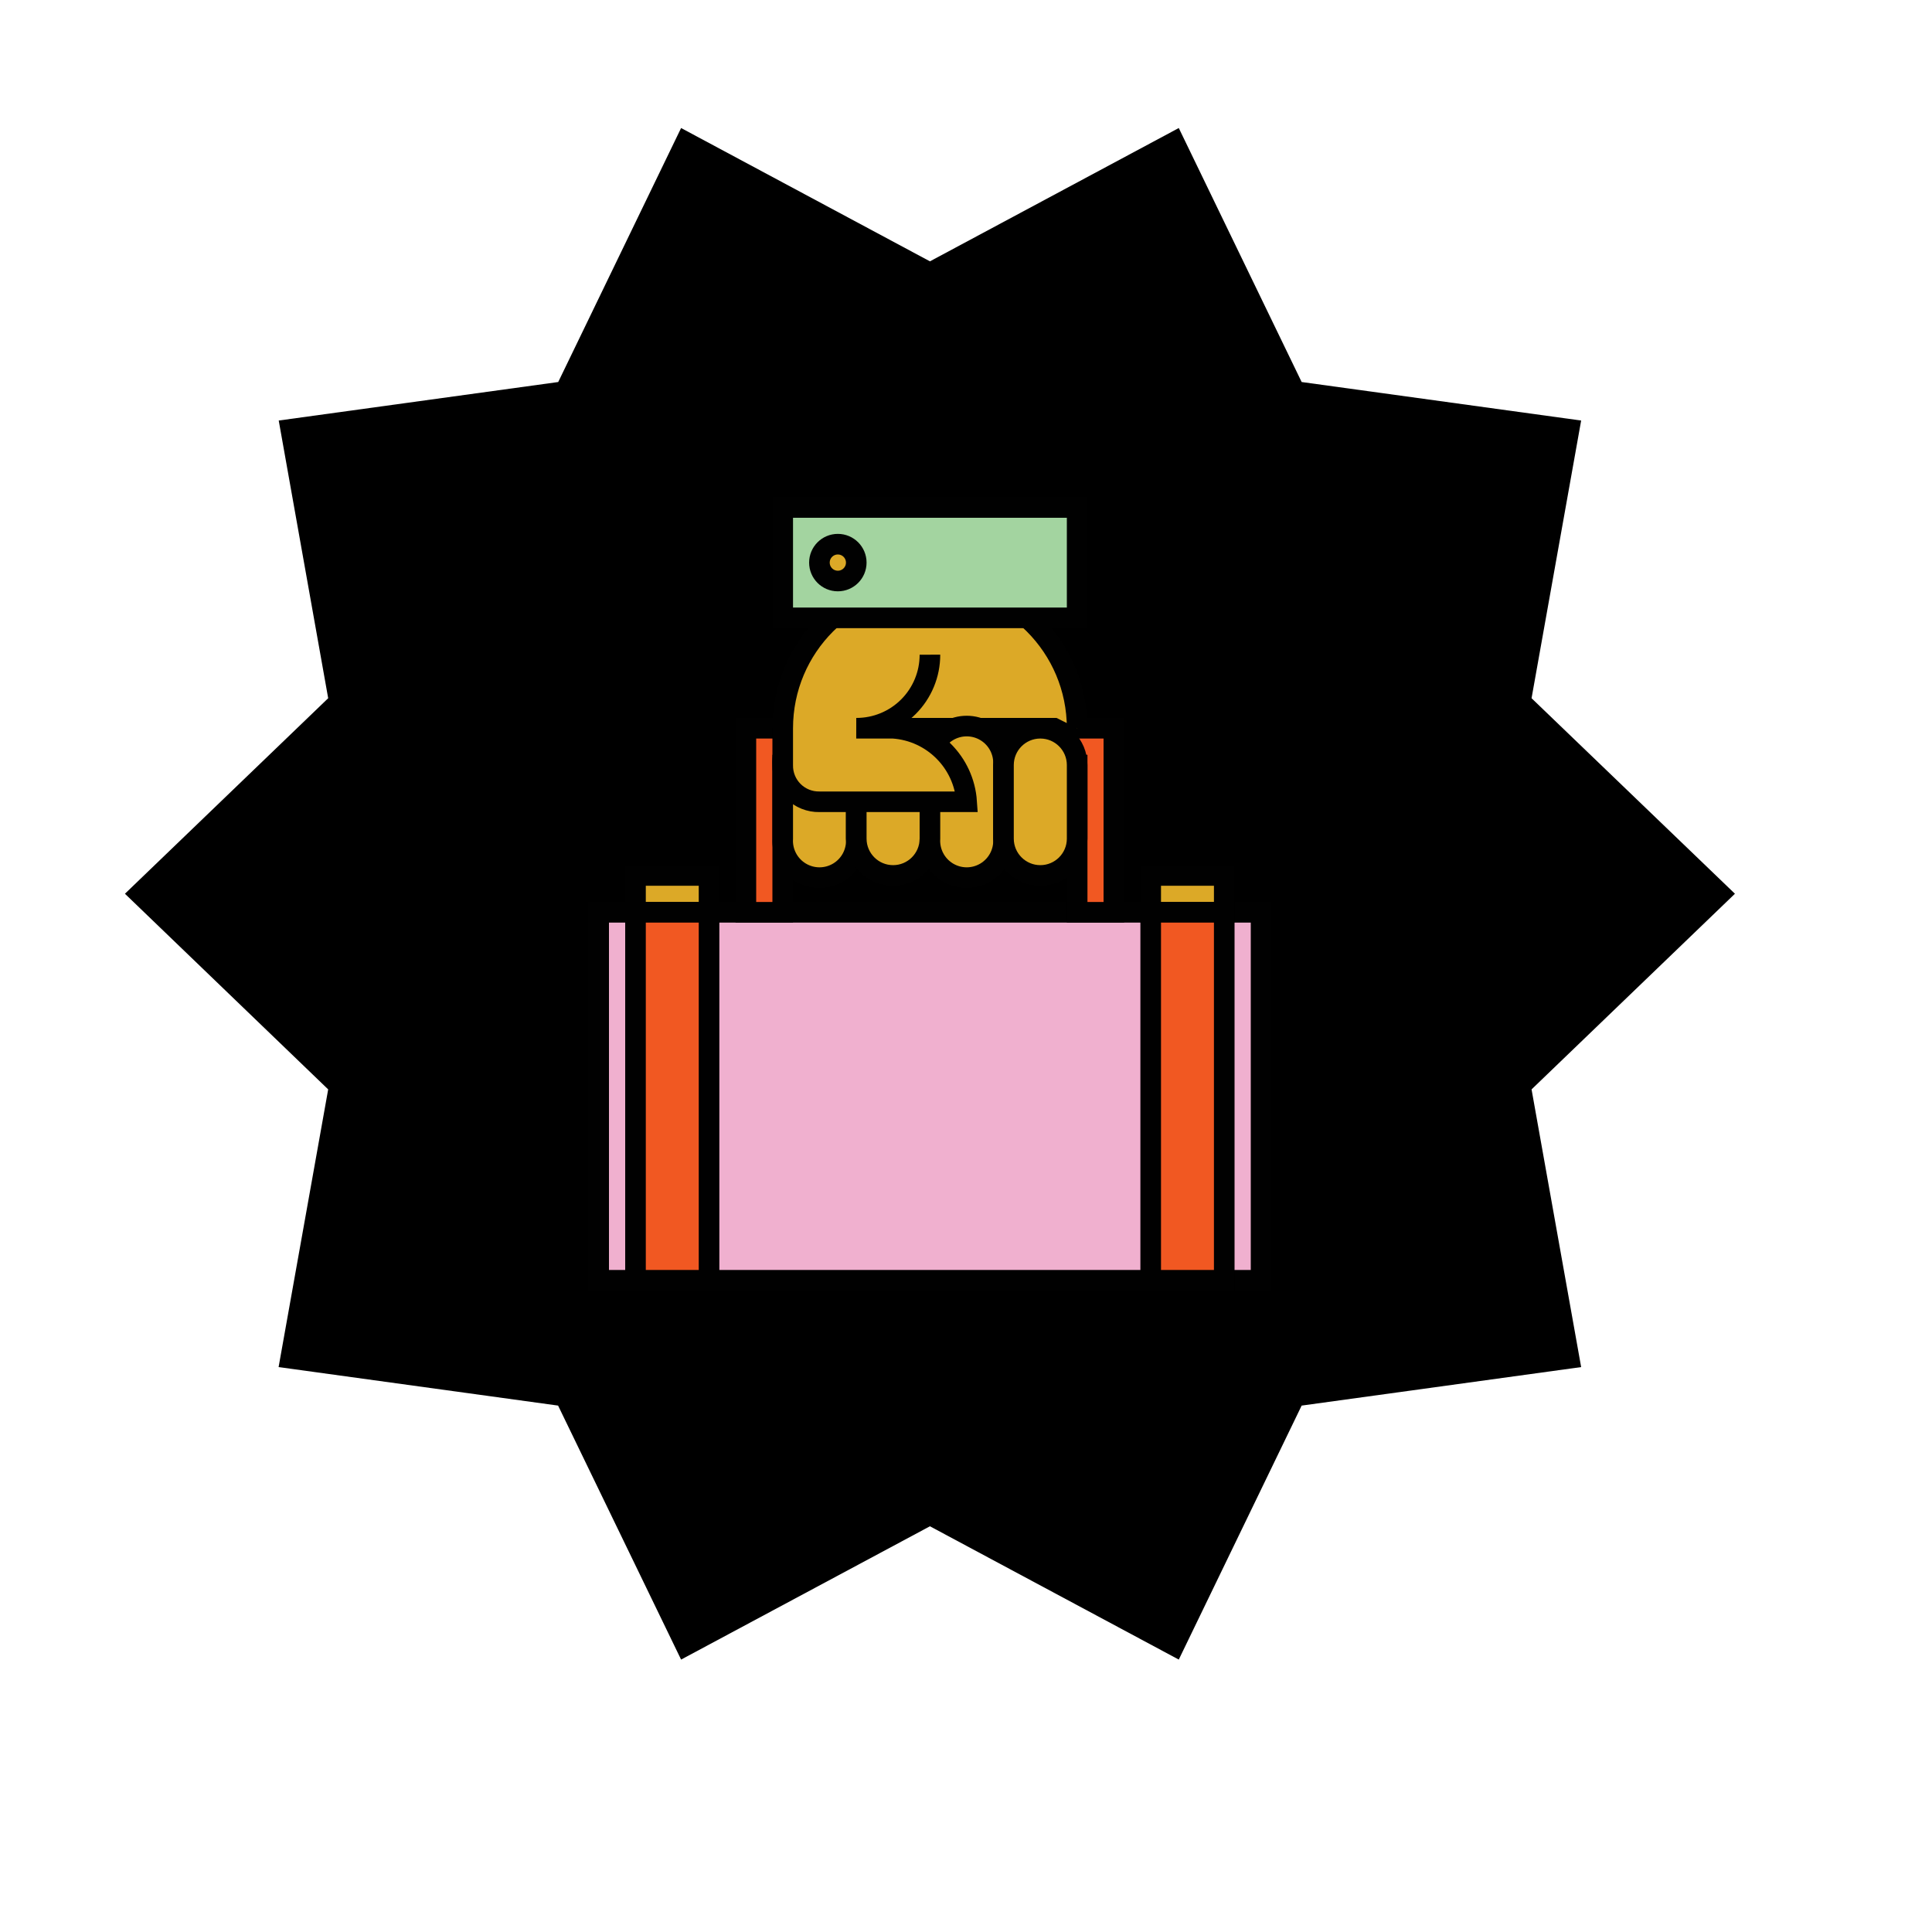
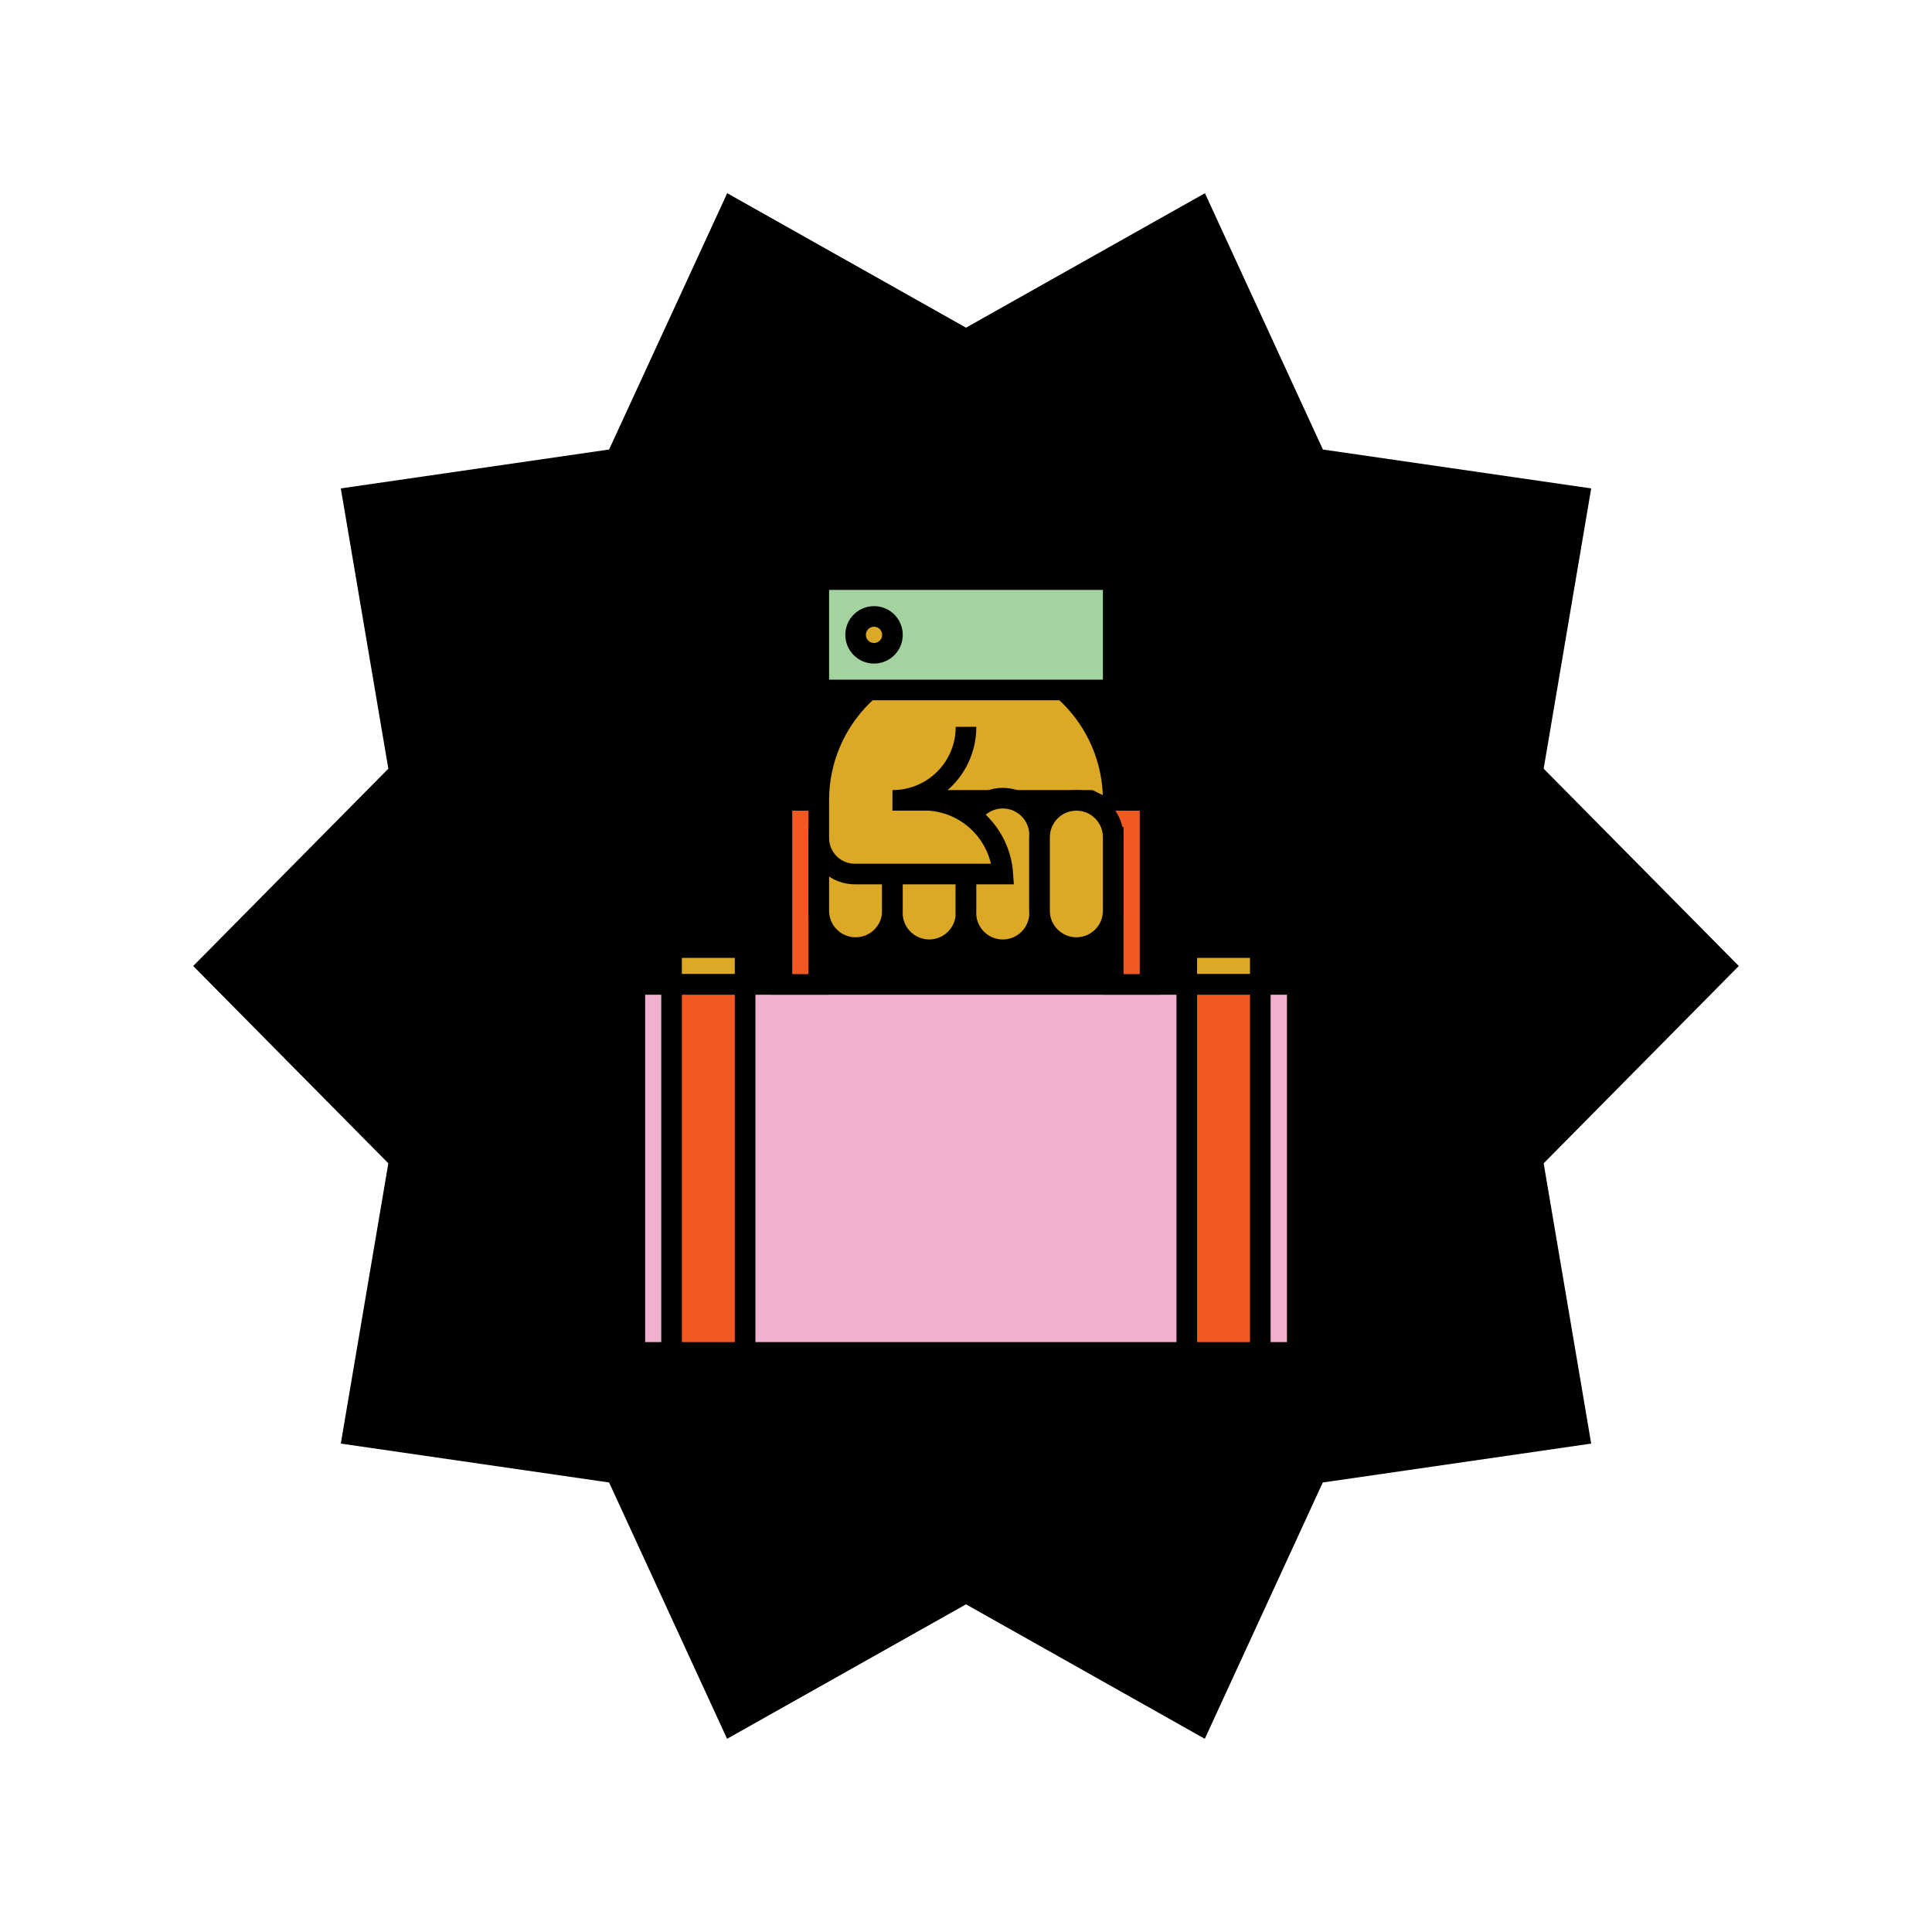
<svg xmlns="http://www.w3.org/2000/svg" viewBox="0 0 150 150">
  <defs>
    <style>.cls-1{fill-rule:evenodd;}.cls-2,.cls-4{fill:#dca927;}.cls-3{fill:#f0b0cf;}.cls-3,.cls-4,.cls-5,.cls-6{stroke:#010101;stroke-miterlimit:10;stroke-width:1.6px;}.cls-5{fill:#f15822;}.cls-6{fill:#a3d4a0;}</style>
  </defs>
  <g id="Layer_1" data-name="Layer 1">
-     <polygon class="cls-1" points="91.52 9.94 72.2 20.29 52.88 9.94 43.34 29.66 21.64 32.65 25.48 54.21 9.7 69.39 25.48 84.58 21.63 106.14 43.33 109.13 52.88 128.85 72.2 118.5 91.52 128.85 101.06 109.13 122.76 106.14 118.91 84.58 134.7 69.39 118.91 54.21 122.76 32.65 101.06 29.66 91.52 9.94" />
-     <ellipse class="cls-2" cx="73.86" cy="56.9" rx="9.76" ry="7.18" />
-     <rect class="cls-3" x="46.48" y="70.83" width="51.43" height="28.57" />
-     <rect class="cls-4" x="49.34" y="67.97" width="5.71" height="2.86" />
-     <rect class="cls-5" x="49.34" y="70.83" width="5.71" height="28.57" />
-     <rect class="cls-4" x="89.34" y="67.97" width="5.71" height="2.86" />
-     <rect class="cls-5" x="89.34" y="70.83" width="5.71" height="28.57" />
-     <polygon class="cls-5" points="57.91 56.54 57.91 59.4 57.91 70.83 60.77 70.83 60.77 59.4 83.63 59.4 83.63 70.83 86.48 70.83 86.48 59.4 86.48 56.54 57.91 56.54" />
-     <path class="cls-4" d="M60.77,65.11a2.86,2.86,0,1,0,5.71,0V59.4a2.86,2.86,0,1,0-5.71,0Z" />
-     <path class="cls-4" d="M72.2,65.11a2.86,2.86,0,0,1-5.72,0V59.4a2.86,2.86,0,0,1,5.72,0Z" />
-     <path class="cls-4" d="M77.91,65.11a2.86,2.86,0,1,1-5.71,0V59.4a2.86,2.86,0,1,1,5.71,0Z" />
-     <path class="cls-4" d="M83.63,65.11a2.86,2.86,0,0,1-5.72,0V59.4a2.86,2.86,0,1,1,5.72,0Z" />
-     <path class="cls-4" d="M72.2,50.83a5.7,5.7,0,0,1-5.72,5.71h2.86a6.14,6.14,0,0,1,5.71,5.71H63.63a2.8,2.8,0,0,1-2.86-2.85V56.54a11.43,11.43,0,1,1,22.86,0" />
-     <rect class="cls-6" x="60.77" y="39.4" width="22.86" height="8.57" />
-     <circle class="cls-4" cx="65.05" cy="43.68" r="1.43" />
+     <polygon class="cls-1" points="93.55 15 75 25.44 56.46 15 47.29 34.9 26.46 37.92 30.15 59.68 15 75 30.15 90.32 26.46 112.08 47.29 115.1 56.45 135 75 124.56 93.54 135 102.7 115.1 123.54 112.08 119.85 90.32 135 75 119.85 59.68 123.54 37.92 102.71 34.9 93.55 15" />
+     <ellipse class="cls-2" cx="76.67" cy="62.5" rx="9.76" ry="7.18" />
+     <rect class="cls-3" x="49.29" y="76.43" width="51.43" height="28.57" />
+     <rect class="cls-4" x="52.14" y="73.57" width="5.71" height="2.86" />
+     <rect class="cls-5" x="52.14" y="76.43" width="5.71" height="28.57" />
+     <rect class="cls-4" x="92.14" y="73.57" width="5.71" height="2.86" />
+     <rect class="cls-5" x="92.14" y="76.43" width="5.71" height="28.57" />
+     <polygon class="cls-5" points="60.71 62.14 60.71 65 60.71 76.43 63.57 76.43 63.57 65 86.43 65 86.43 76.43 89.29 76.43 89.29 65 89.29 62.14 60.71 62.14" />
+     <path class="cls-4" d="M63.57,70.71a2.86,2.86,0,1,0,5.72,0V65a2.86,2.86,0,0,0-5.72,0Z" />
+     <path class="cls-4" d="M75,70.71a2.86,2.86,0,1,1-5.71,0V65A2.86,2.86,0,1,1,75,65Z" />
+     <path class="cls-4" d="M80.71,70.71a2.86,2.86,0,1,1-5.71,0V65a2.86,2.86,0,1,1,5.71,0Z" />
+     <path class="cls-4" d="M86.43,70.71a2.86,2.86,0,0,1-5.72,0V65a2.86,2.86,0,0,1,5.72,0Z" />
+     <path class="cls-4" d="M75,56.43a5.69,5.69,0,0,1-5.71,5.71h2.85a6.15,6.15,0,0,1,5.72,5.72H66.43A2.8,2.8,0,0,1,63.57,65V62.14a11.43,11.43,0,0,1,22.86,0" />
+     <rect class="cls-6" x="63.57" y="45" width="22.86" height="8.57" />
+     <circle class="cls-4" cx="67.86" cy="49.29" r="1.43" />
  </g>
</svg>
